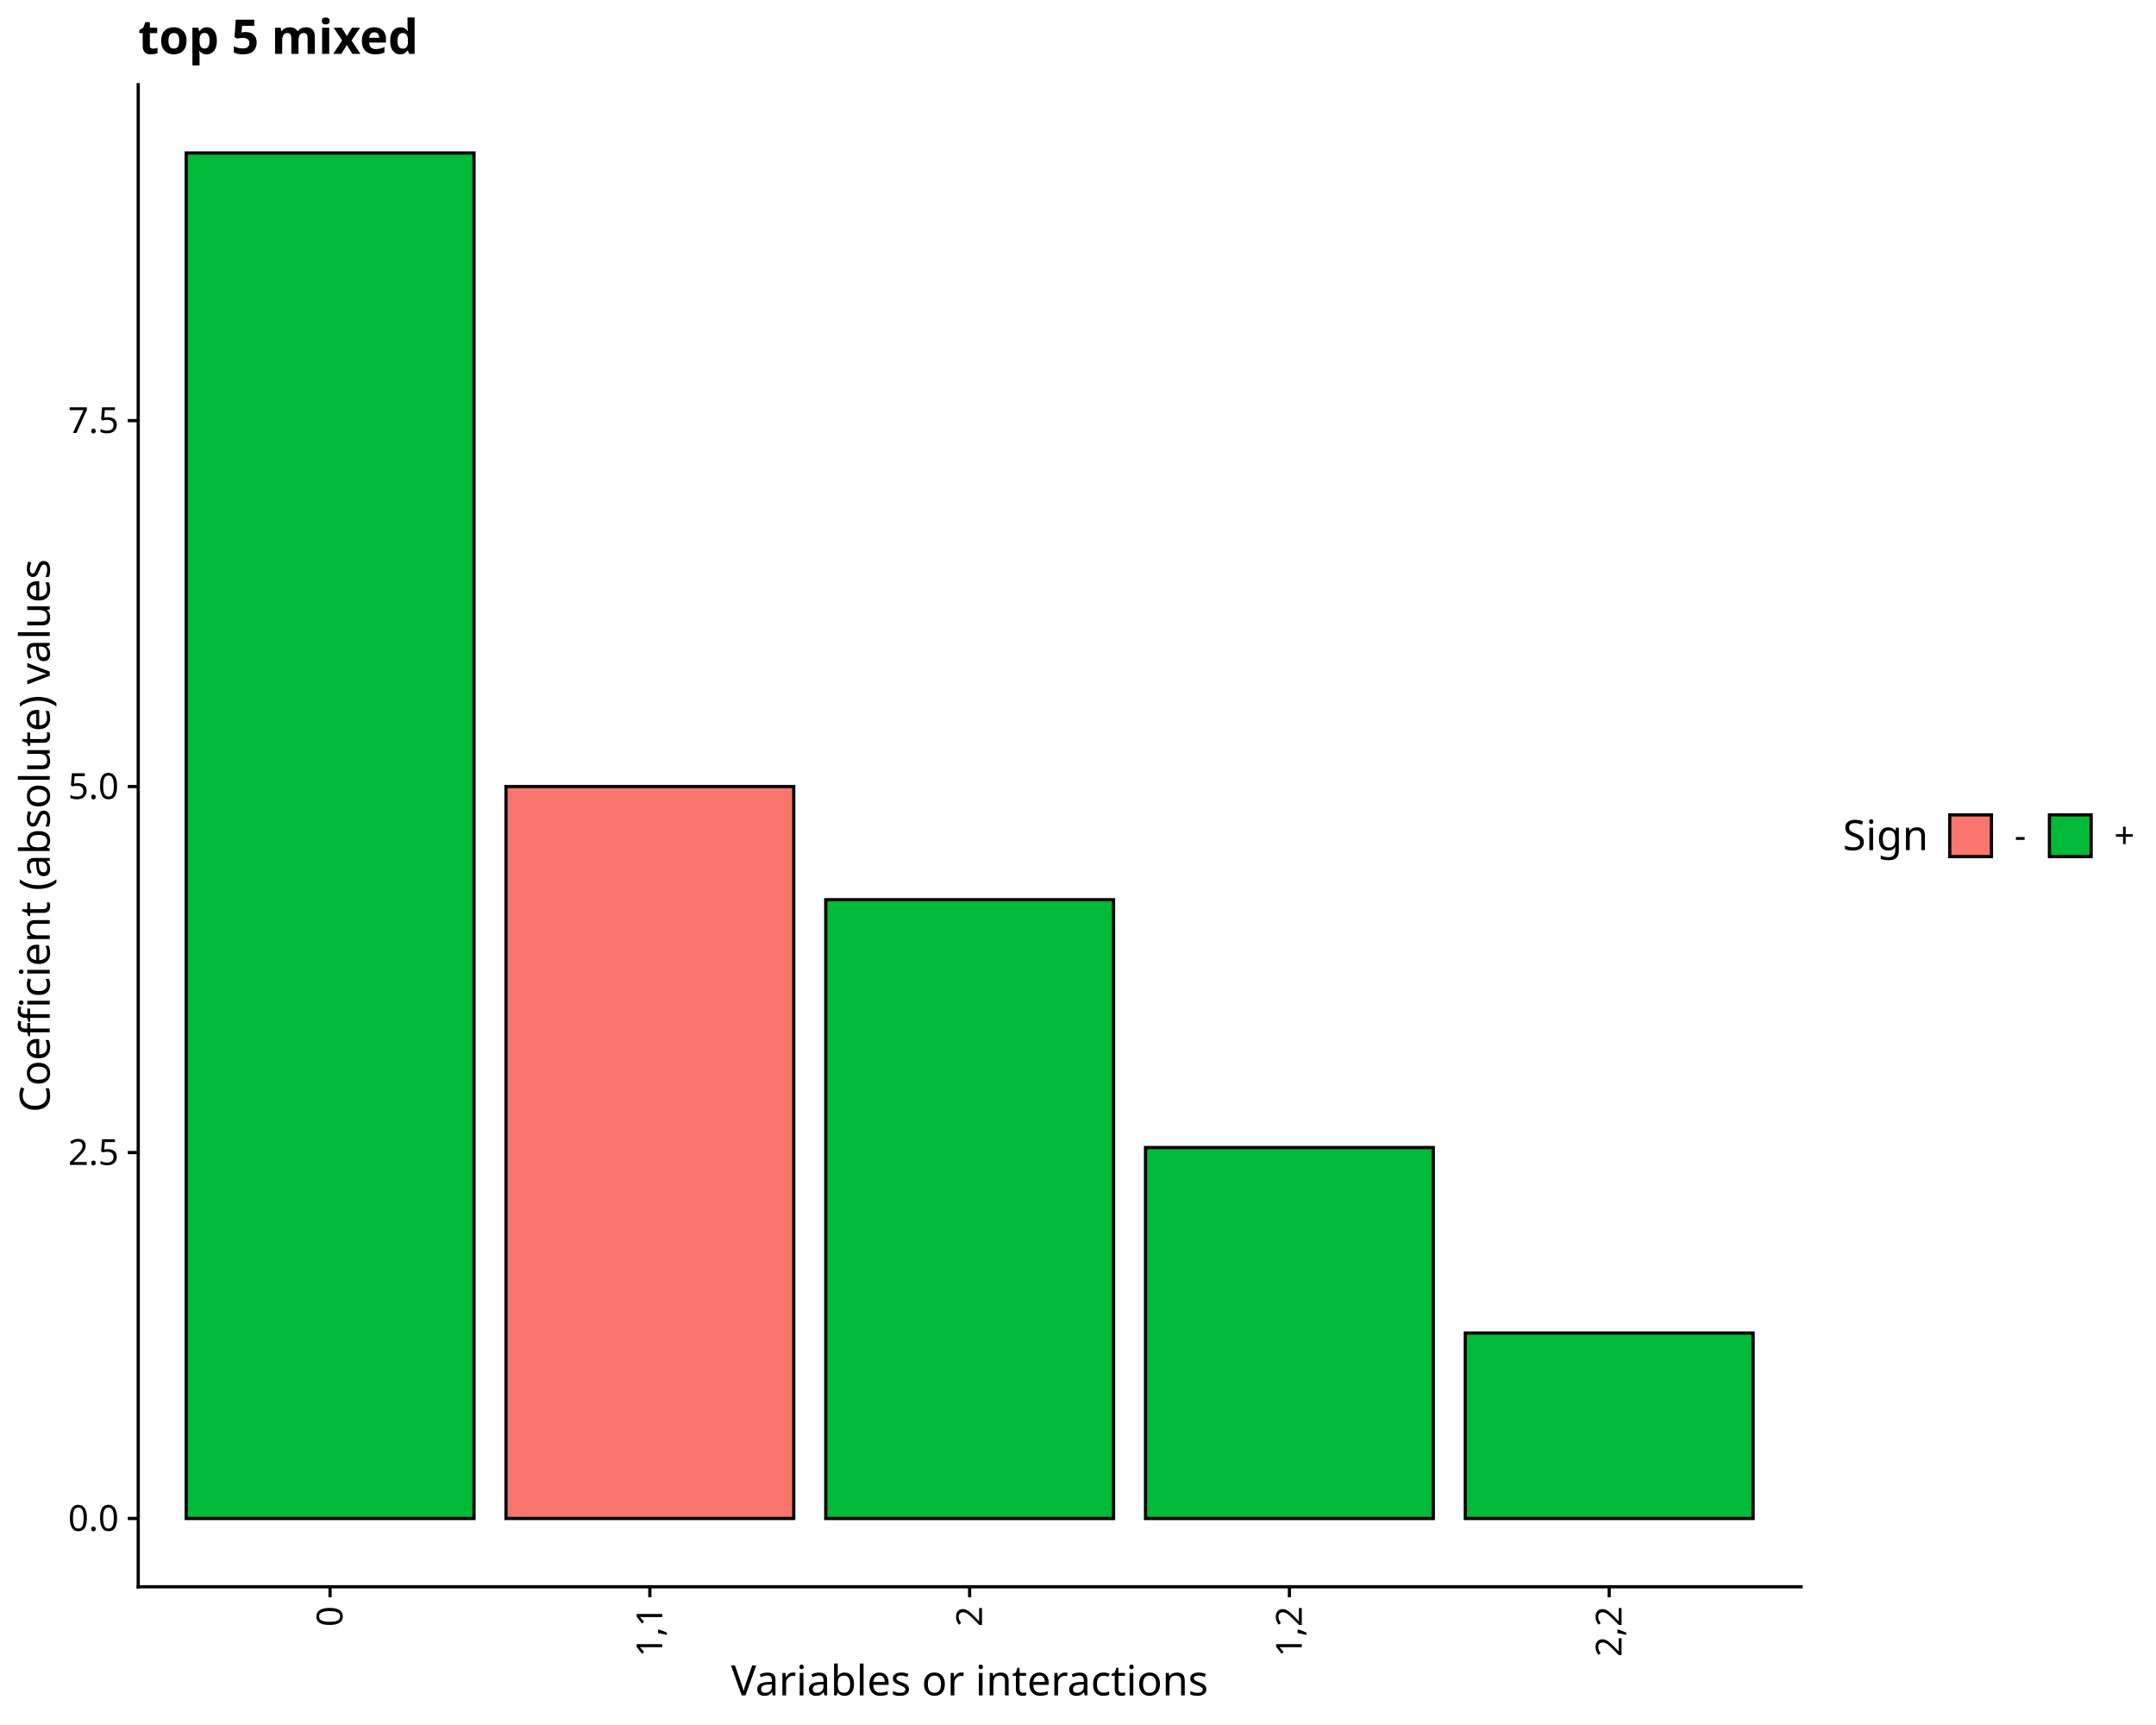
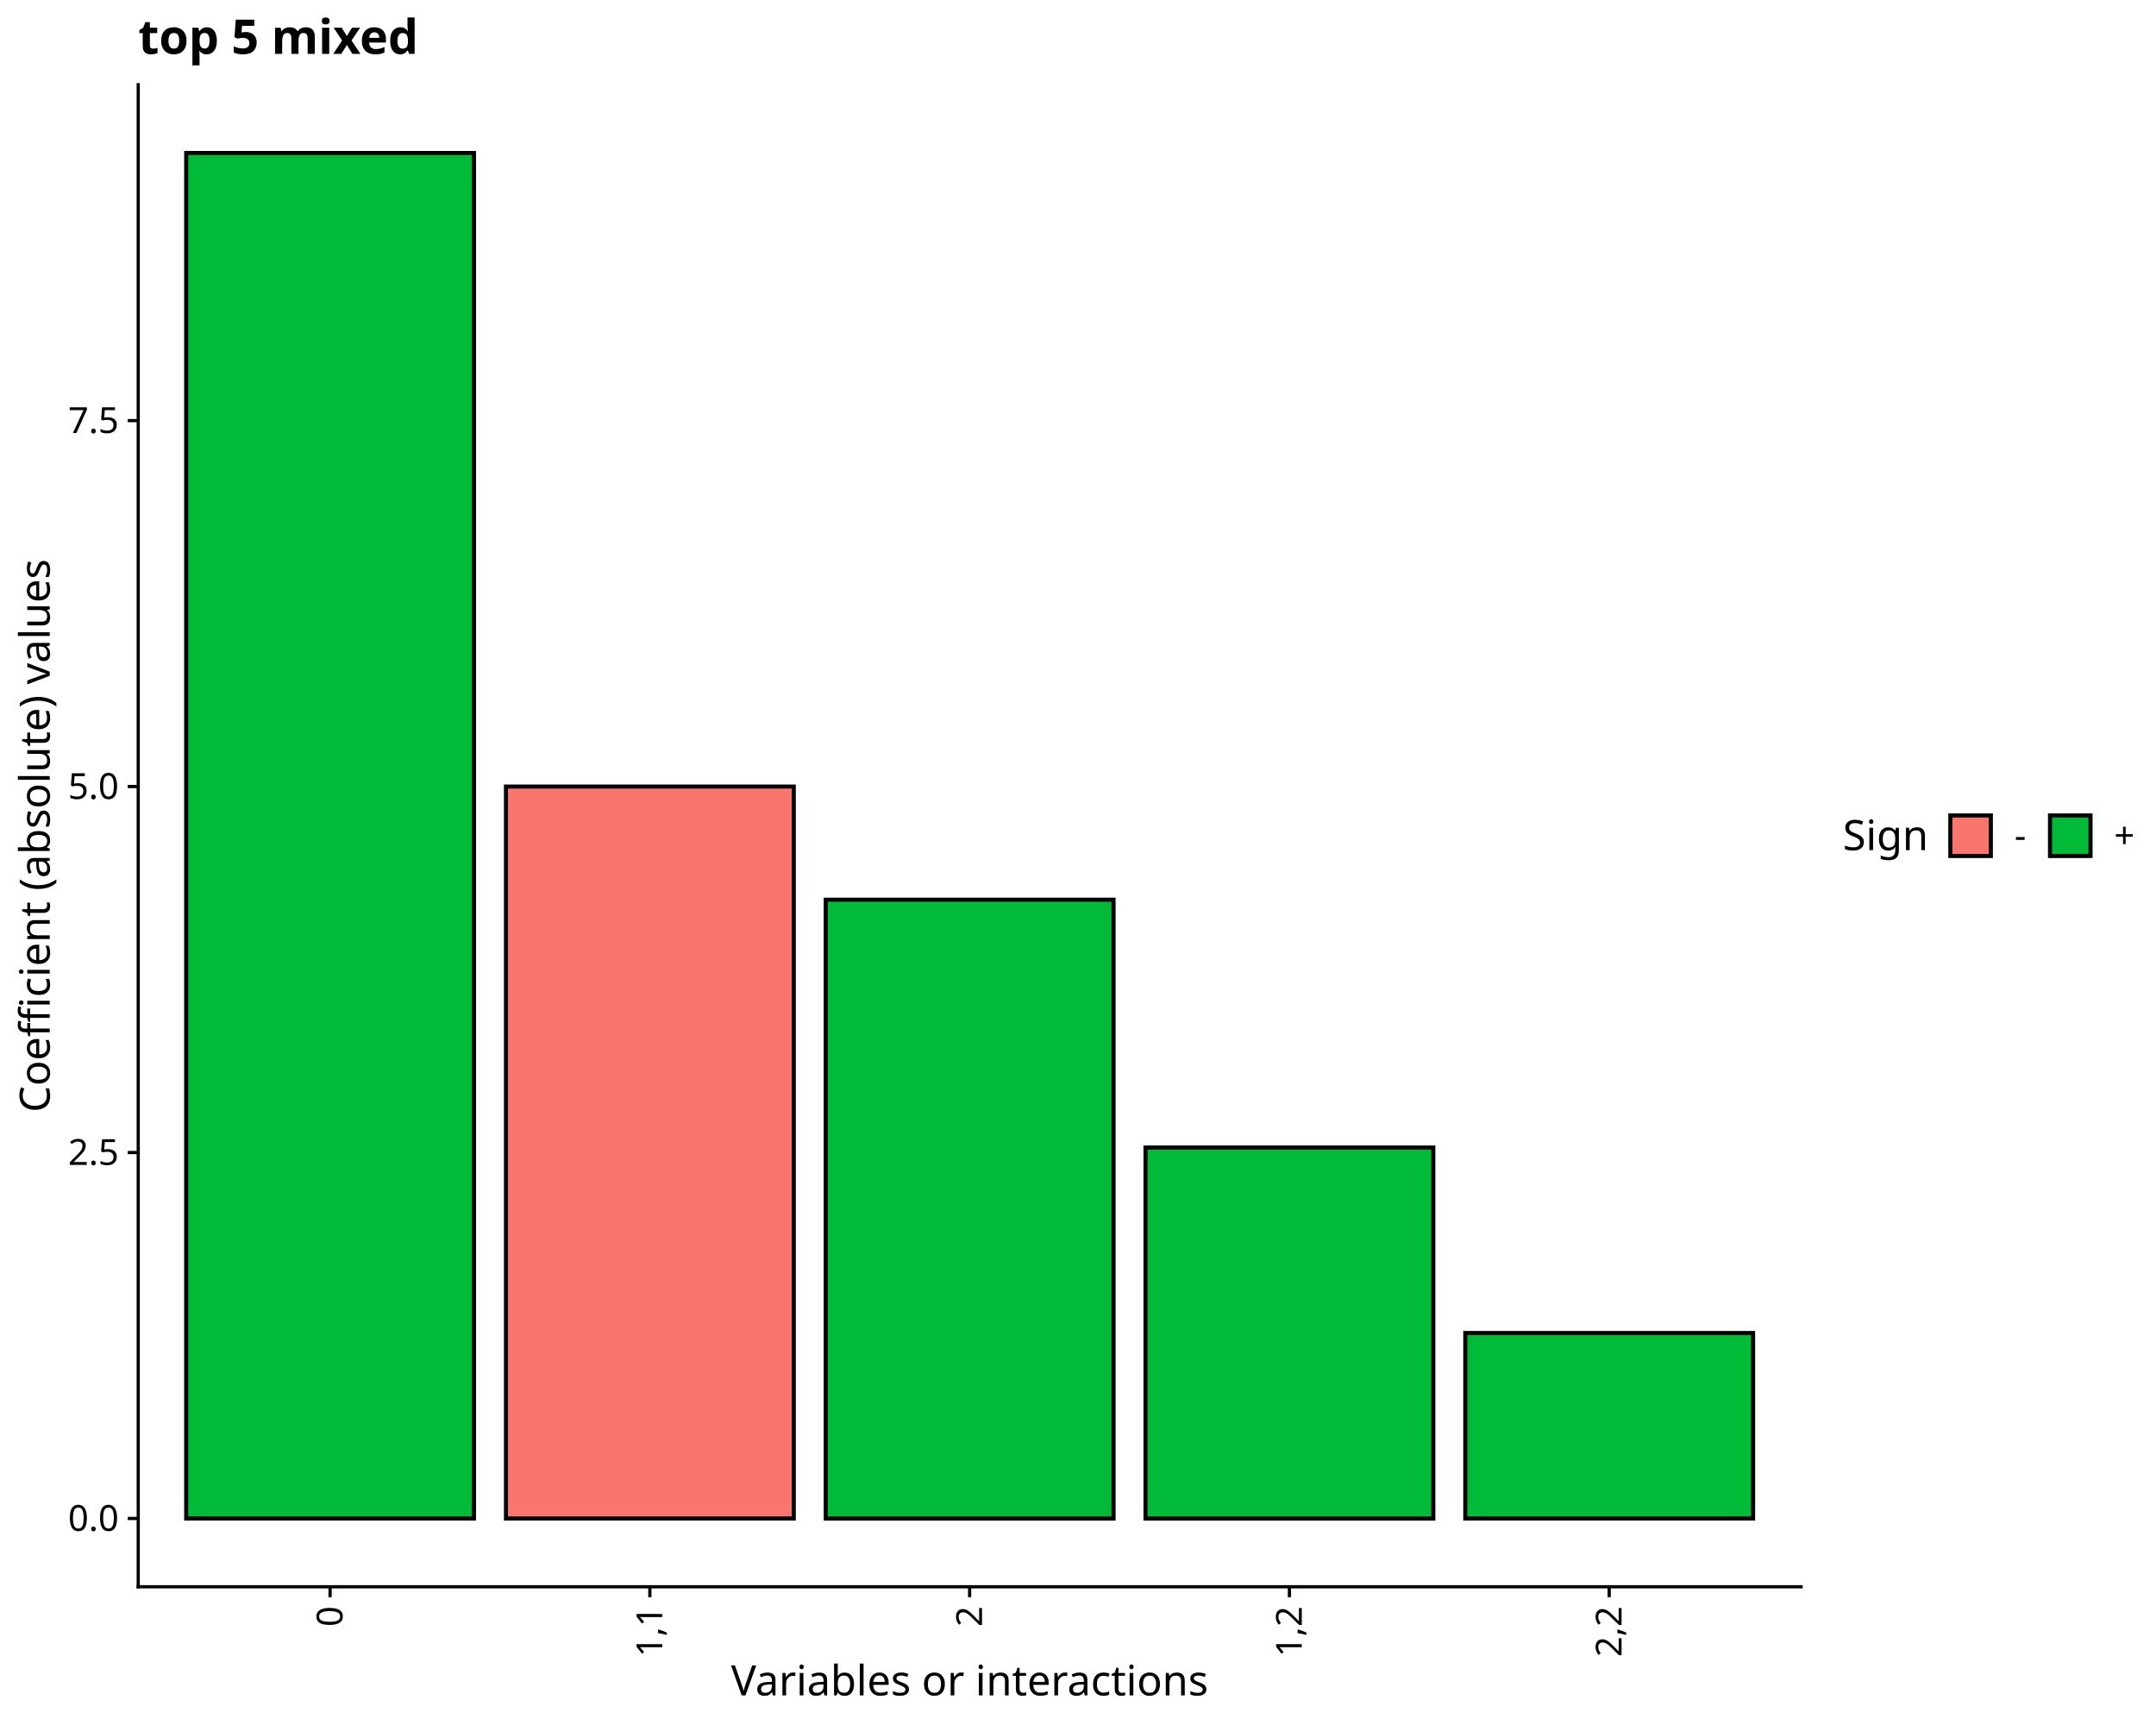
<svg xmlns="http://www.w3.org/2000/svg" class="svglite" data-engine-version="2.0" width="720.00pt" height="576.00pt" viewBox="0 0 720.00 576.00">
  <defs>
    <style type="text/css">
    .svglite line, .svglite polyline, .svglite polygon, .svglite path, .svglite rect, .svglite circle {
      fill: none;
      stroke: #000000;
      stroke-linecap: round;
      stroke-linejoin: round;
      stroke-miterlimit: 10.00;
    }
  </style>
  </defs>
  <rect width="100%" height="100%" style="stroke: none; fill: #FFFFFF;" />
  <defs>
    <clipPath id="cpMC4wMHw3MjAuMDB8MC4wMHw1NzYuMDA=">
      <rect x="0.00" y="0.00" width="720.00" height="576.00" />
    </clipPath>
  </defs>
  <g clip-path="url(#cpMC4wMHw3MjAuMDB8MC4wMHw1NzYuMDA=)">
</g>
  <defs>
    <clipPath id="cpNDYuMTZ8NjAxLjQ3fDI4LjI4fDUyOS44NA==">
      <rect x="46.16" y="28.28" width="555.31" height="501.56" />
    </clipPath>
  </defs>
  <g clip-path="url(#cpNDYuMTZ8NjAxLjQ3fDI4LjI4fDUyOS44NA==)">
-     <rect x="62.18" y="51.08" width="96.11" height="455.96" style="stroke-width: 1.07; stroke-linecap: butt; stroke-linejoin: miter; fill: #00BA38;" />
-     <rect x="168.97" y="262.64" width="96.11" height="244.40" style="stroke-width: 1.07; stroke-linecap: butt; stroke-linejoin: miter; fill: #F8766D;" />
-     <rect x="275.76" y="300.42" width="96.11" height="206.63" style="stroke-width: 1.07; stroke-linecap: butt; stroke-linejoin: miter; fill: #00BA38;" />
-     <rect x="382.55" y="383.18" width="96.11" height="123.87" style="stroke-width: 1.07; stroke-linecap: butt; stroke-linejoin: miter; fill: #00BA38;" />
-     <rect x="489.34" y="445.11" width="96.11" height="61.93" style="stroke-width: 1.07; stroke-linecap: butt; stroke-linejoin: miter; fill: #00BA38;" />
+     <rect x="62.18" y="51.08" width="96.11" height="455.96" style="stroke-width: 1.36; stroke-linecap: butt; stroke-linejoin: miter; fill: #00BA38;" />
+     <rect x="168.97" y="262.64" width="96.11" height="244.40" style="stroke-width: 1.36; stroke-linecap: butt; stroke-linejoin: miter; fill: #F8766D;" />
+     <rect x="275.76" y="300.42" width="96.11" height="206.63" style="stroke-width: 1.36; stroke-linecap: butt; stroke-linejoin: miter; fill: #00BA38;" />
+     <rect x="382.55" y="383.18" width="96.11" height="123.87" style="stroke-width: 1.36; stroke-linecap: butt; stroke-linejoin: miter; fill: #00BA38;" />
+     <rect x="489.34" y="445.11" width="96.11" height="61.93" style="stroke-width: 1.36; stroke-linecap: butt; stroke-linejoin: miter; fill: #00BA38;" />
  </g>
  <g clip-path="url(#cpMC4wMHw3MjAuMDB8MC4wMHw1NzYuMDA=)">
    <polyline points="46.16,529.84 46.16,28.28 " style="stroke-width: 1.07; stroke-linecap: square;" />
    <text x="39.68" y="511.17" text-anchor="end" style="font-size: 12.00px; font-family: sans;" textLength="16.68px" lengthAdjust="spacingAndGlyphs">0.0</text>
    <text x="39.68" y="388.97" text-anchor="end" style="font-size: 12.00px; font-family: sans;" textLength="16.68px" lengthAdjust="spacingAndGlyphs">2.5</text>
    <text x="39.68" y="266.77" text-anchor="end" style="font-size: 12.00px; font-family: sans;" textLength="16.68px" lengthAdjust="spacingAndGlyphs">5.0</text>
    <text x="39.68" y="144.57" text-anchor="end" style="font-size: 12.00px; font-family: sans;" textLength="16.68px" lengthAdjust="spacingAndGlyphs">7.5</text>
    <polyline points="42.67,507.04 46.16,507.04 " style="stroke-width: 1.07; stroke-linecap: butt;" />
    <polyline points="42.67,384.84 46.16,384.84 " style="stroke-width: 1.07; stroke-linecap: butt;" />
    <polyline points="42.67,262.64 46.16,262.64 " style="stroke-width: 1.07; stroke-linecap: butt;" />
    <polyline points="42.67,140.44 46.16,140.44 " style="stroke-width: 1.07; stroke-linecap: butt;" />
    <polyline points="46.16,529.84 601.47,529.84 " style="stroke-width: 1.07; stroke-linecap: square;" />
    <polyline points="110.23,533.33 110.23,529.84 " style="stroke-width: 1.07; stroke-linecap: butt;" />
    <polyline points="217.02,533.33 217.02,529.84 " style="stroke-width: 1.07; stroke-linecap: butt;" />
    <polyline points="323.81,533.33 323.81,529.84 " style="stroke-width: 1.07; stroke-linecap: butt;" />
    <polyline points="430.60,533.33 430.60,529.84 " style="stroke-width: 1.07; stroke-linecap: butt;" />
    <polyline points="537.39,533.33 537.39,529.84 " style="stroke-width: 1.07; stroke-linecap: butt;" />
    <text transform="translate(114.36,536.32) rotate(-90)" text-anchor="end" style="font-size: 12.00px; font-family: sans;" textLength="6.67px" lengthAdjust="spacingAndGlyphs">0</text>
    <text transform="translate(221.15,536.32) rotate(-90)" text-anchor="end" style="font-size: 12.00px; font-family: sans;" textLength="16.68px" lengthAdjust="spacingAndGlyphs">1,1</text>
    <text transform="translate(327.94,536.32) rotate(-90)" text-anchor="end" style="font-size: 12.00px; font-family: sans;" textLength="6.67px" lengthAdjust="spacingAndGlyphs">2</text>
    <text transform="translate(434.73,536.32) rotate(-90)" text-anchor="end" style="font-size: 12.00px; font-family: sans;" textLength="16.68px" lengthAdjust="spacingAndGlyphs">1,2</text>
    <text transform="translate(541.52,536.32) rotate(-90)" text-anchor="end" style="font-size: 12.00px; font-family: sans;" textLength="16.68px" lengthAdjust="spacingAndGlyphs">2,2</text>
    <text x="323.81" y="566.12" text-anchor="middle" style="font-size: 14.00px; font-family: sans;" textLength="150.20px" lengthAdjust="spacingAndGlyphs">Variables or interactions</text>
    <text transform="translate(16.61,279.06) rotate(-90)" text-anchor="middle" style="font-size: 14.00px; font-family: sans;" textLength="176.67px" lengthAdjust="spacingAndGlyphs">Coefficient (absolute) values</text>
    <text x="615.41" y="283.88" style="font-size: 14.00px; font-family: sans;" textLength="28.02px" lengthAdjust="spacingAndGlyphs">Sign</text>
-     <rect x="651.12" y="272.10" width="13.93" height="13.93" style="stroke-width: 1.07; stroke-linecap: butt; stroke-linejoin: miter; fill: #F8766D;" />
-     <rect x="684.41" y="272.10" width="13.93" height="13.93" style="stroke-width: 1.07; stroke-linecap: butt; stroke-linejoin: miter; fill: #00BA38;" />
+     <rect x="651.31" y="272.29" width="13.54" height="13.54" style="stroke-width: 1.36; stroke-linecap: butt; stroke-linejoin: miter; fill: #F8766D;" />
+     <rect x="684.60" y="272.29" width="13.54" height="13.54" style="stroke-width: 1.36; stroke-linecap: butt; stroke-linejoin: miter; fill: #00BA38;" />
    <text x="672.73" y="283.19" style="font-size: 12.00px; font-family: sans;" textLength="4.00px" lengthAdjust="spacingAndGlyphs">-</text>
    <text x="706.01" y="283.19" style="font-size: 12.00px; font-family: sans;" textLength="7.01px" lengthAdjust="spacingAndGlyphs">+</text>
    <text x="46.16" y="17.99" style="font-size: 16.00px; font-weight: bold; font-family: sans;" textLength="82.72px" lengthAdjust="spacingAndGlyphs">top 5 mixed</text>
  </g>
</svg>
